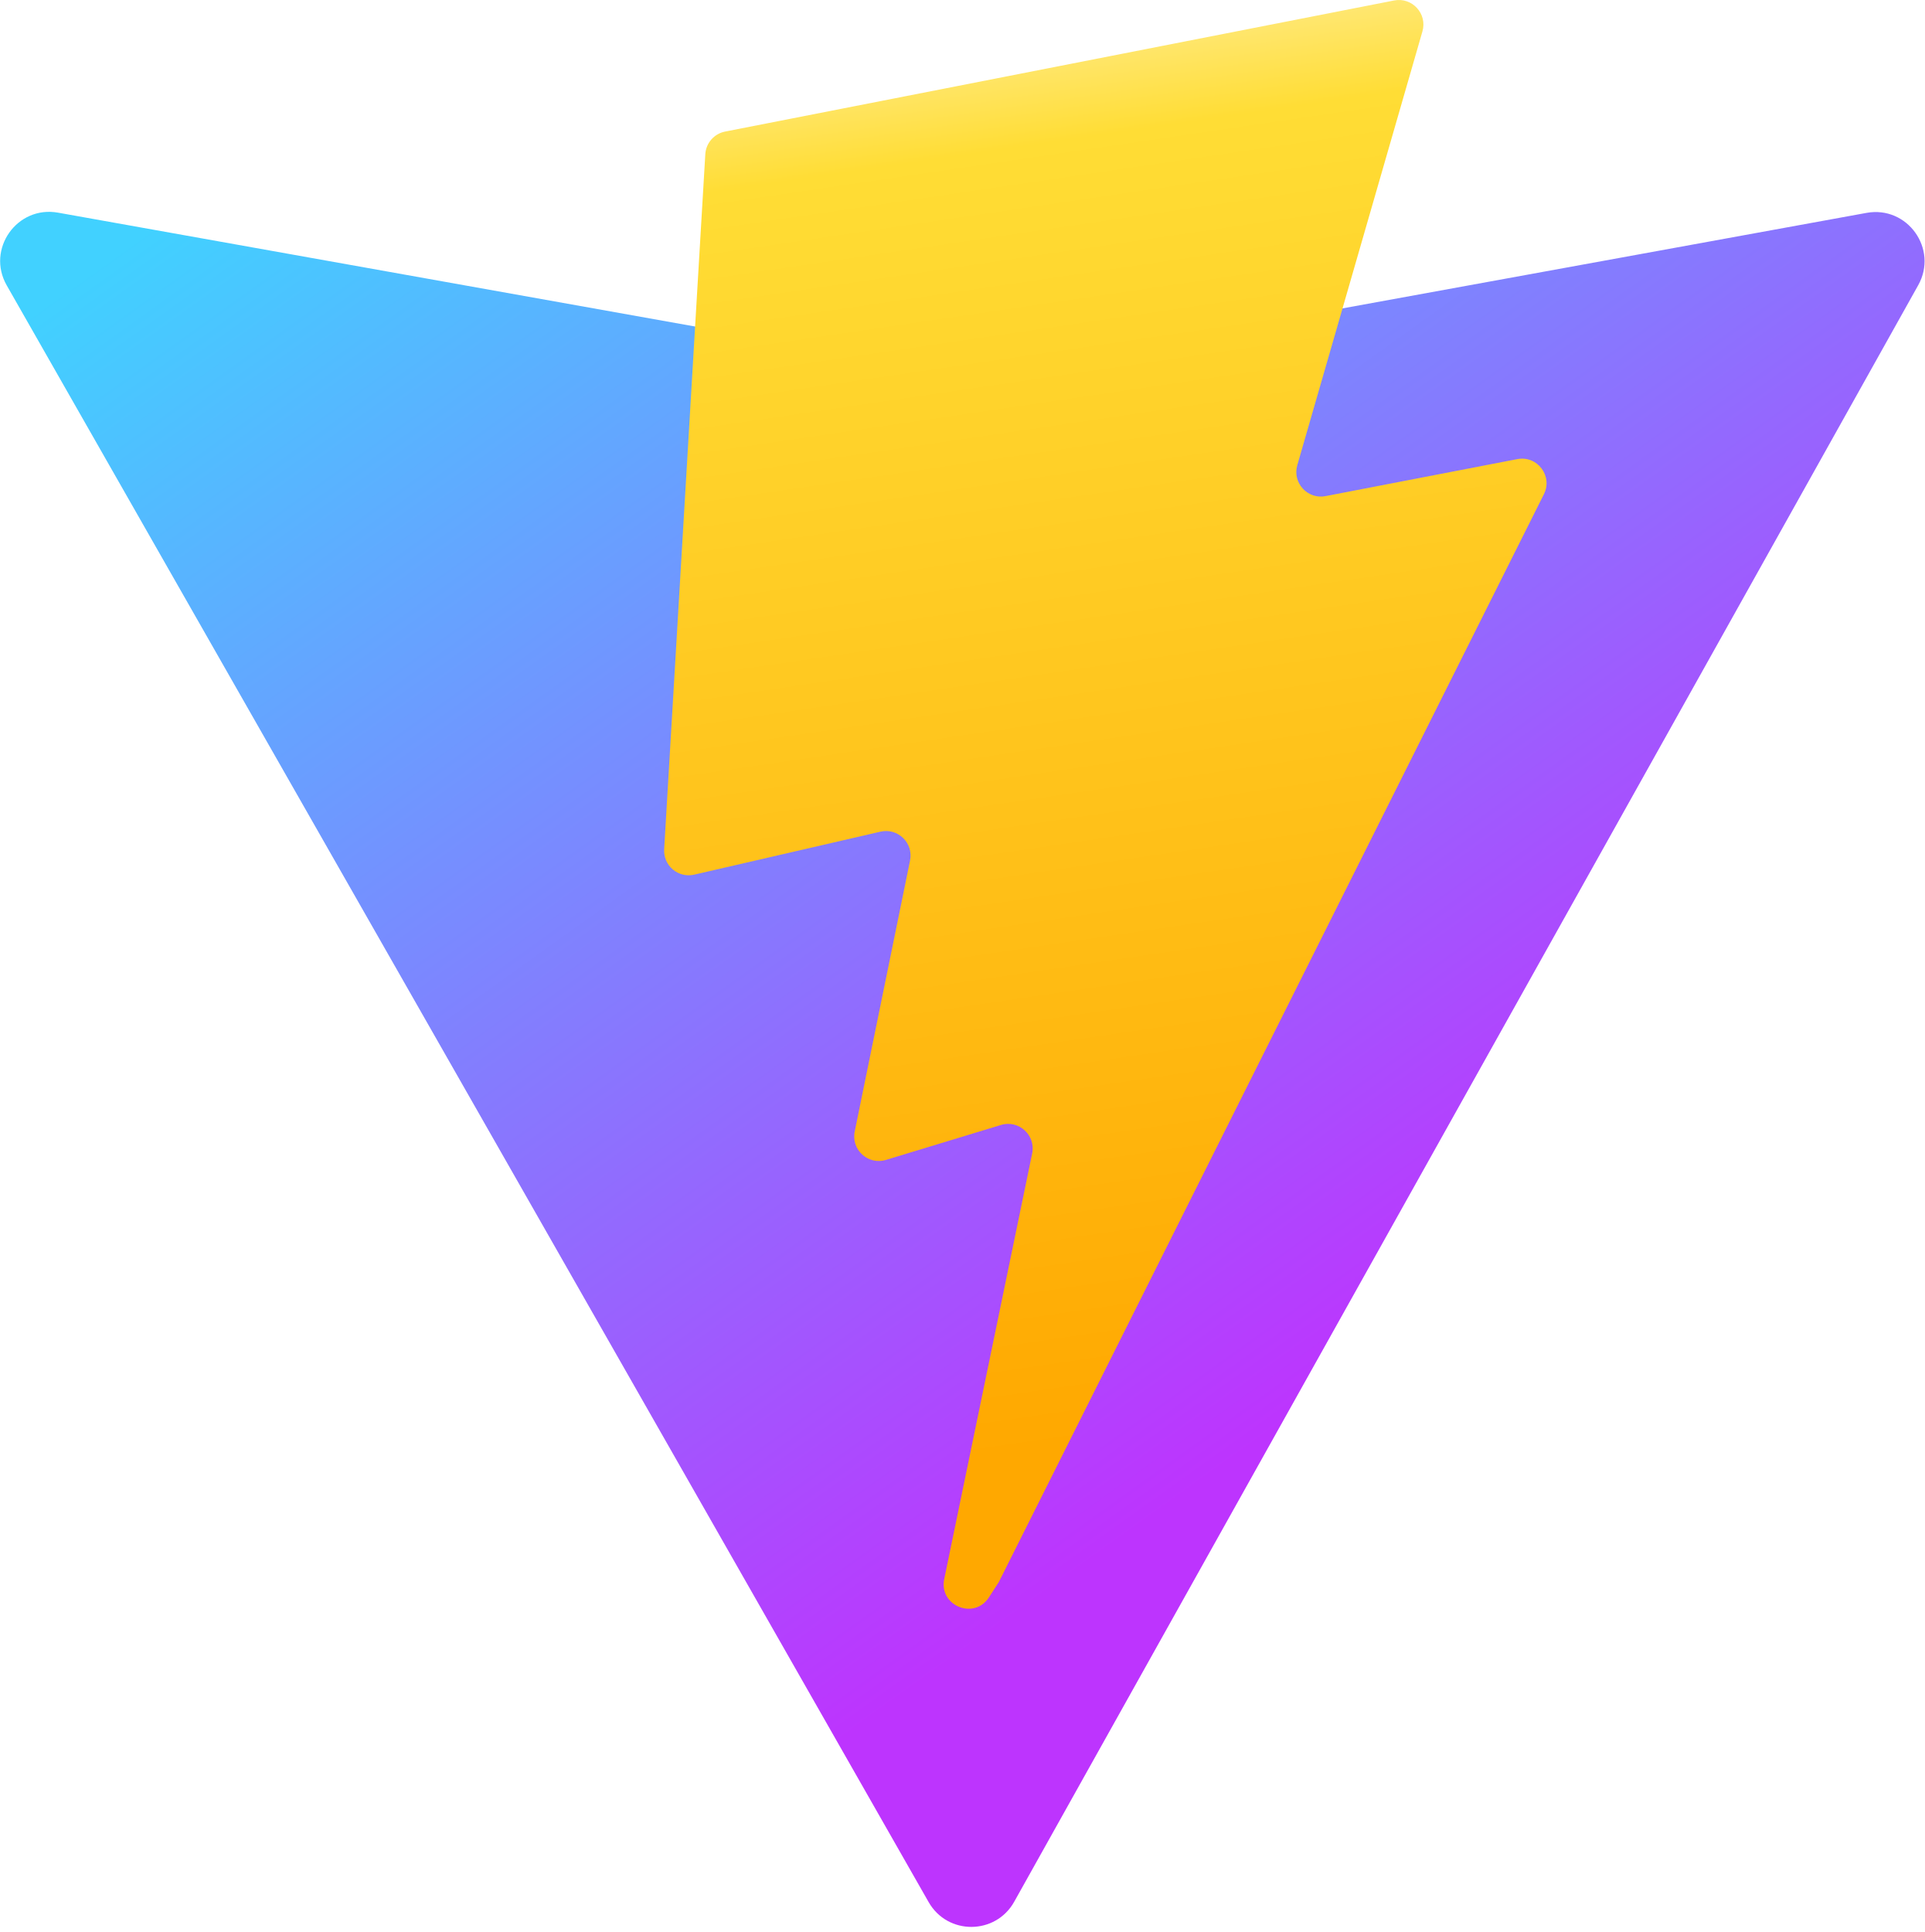
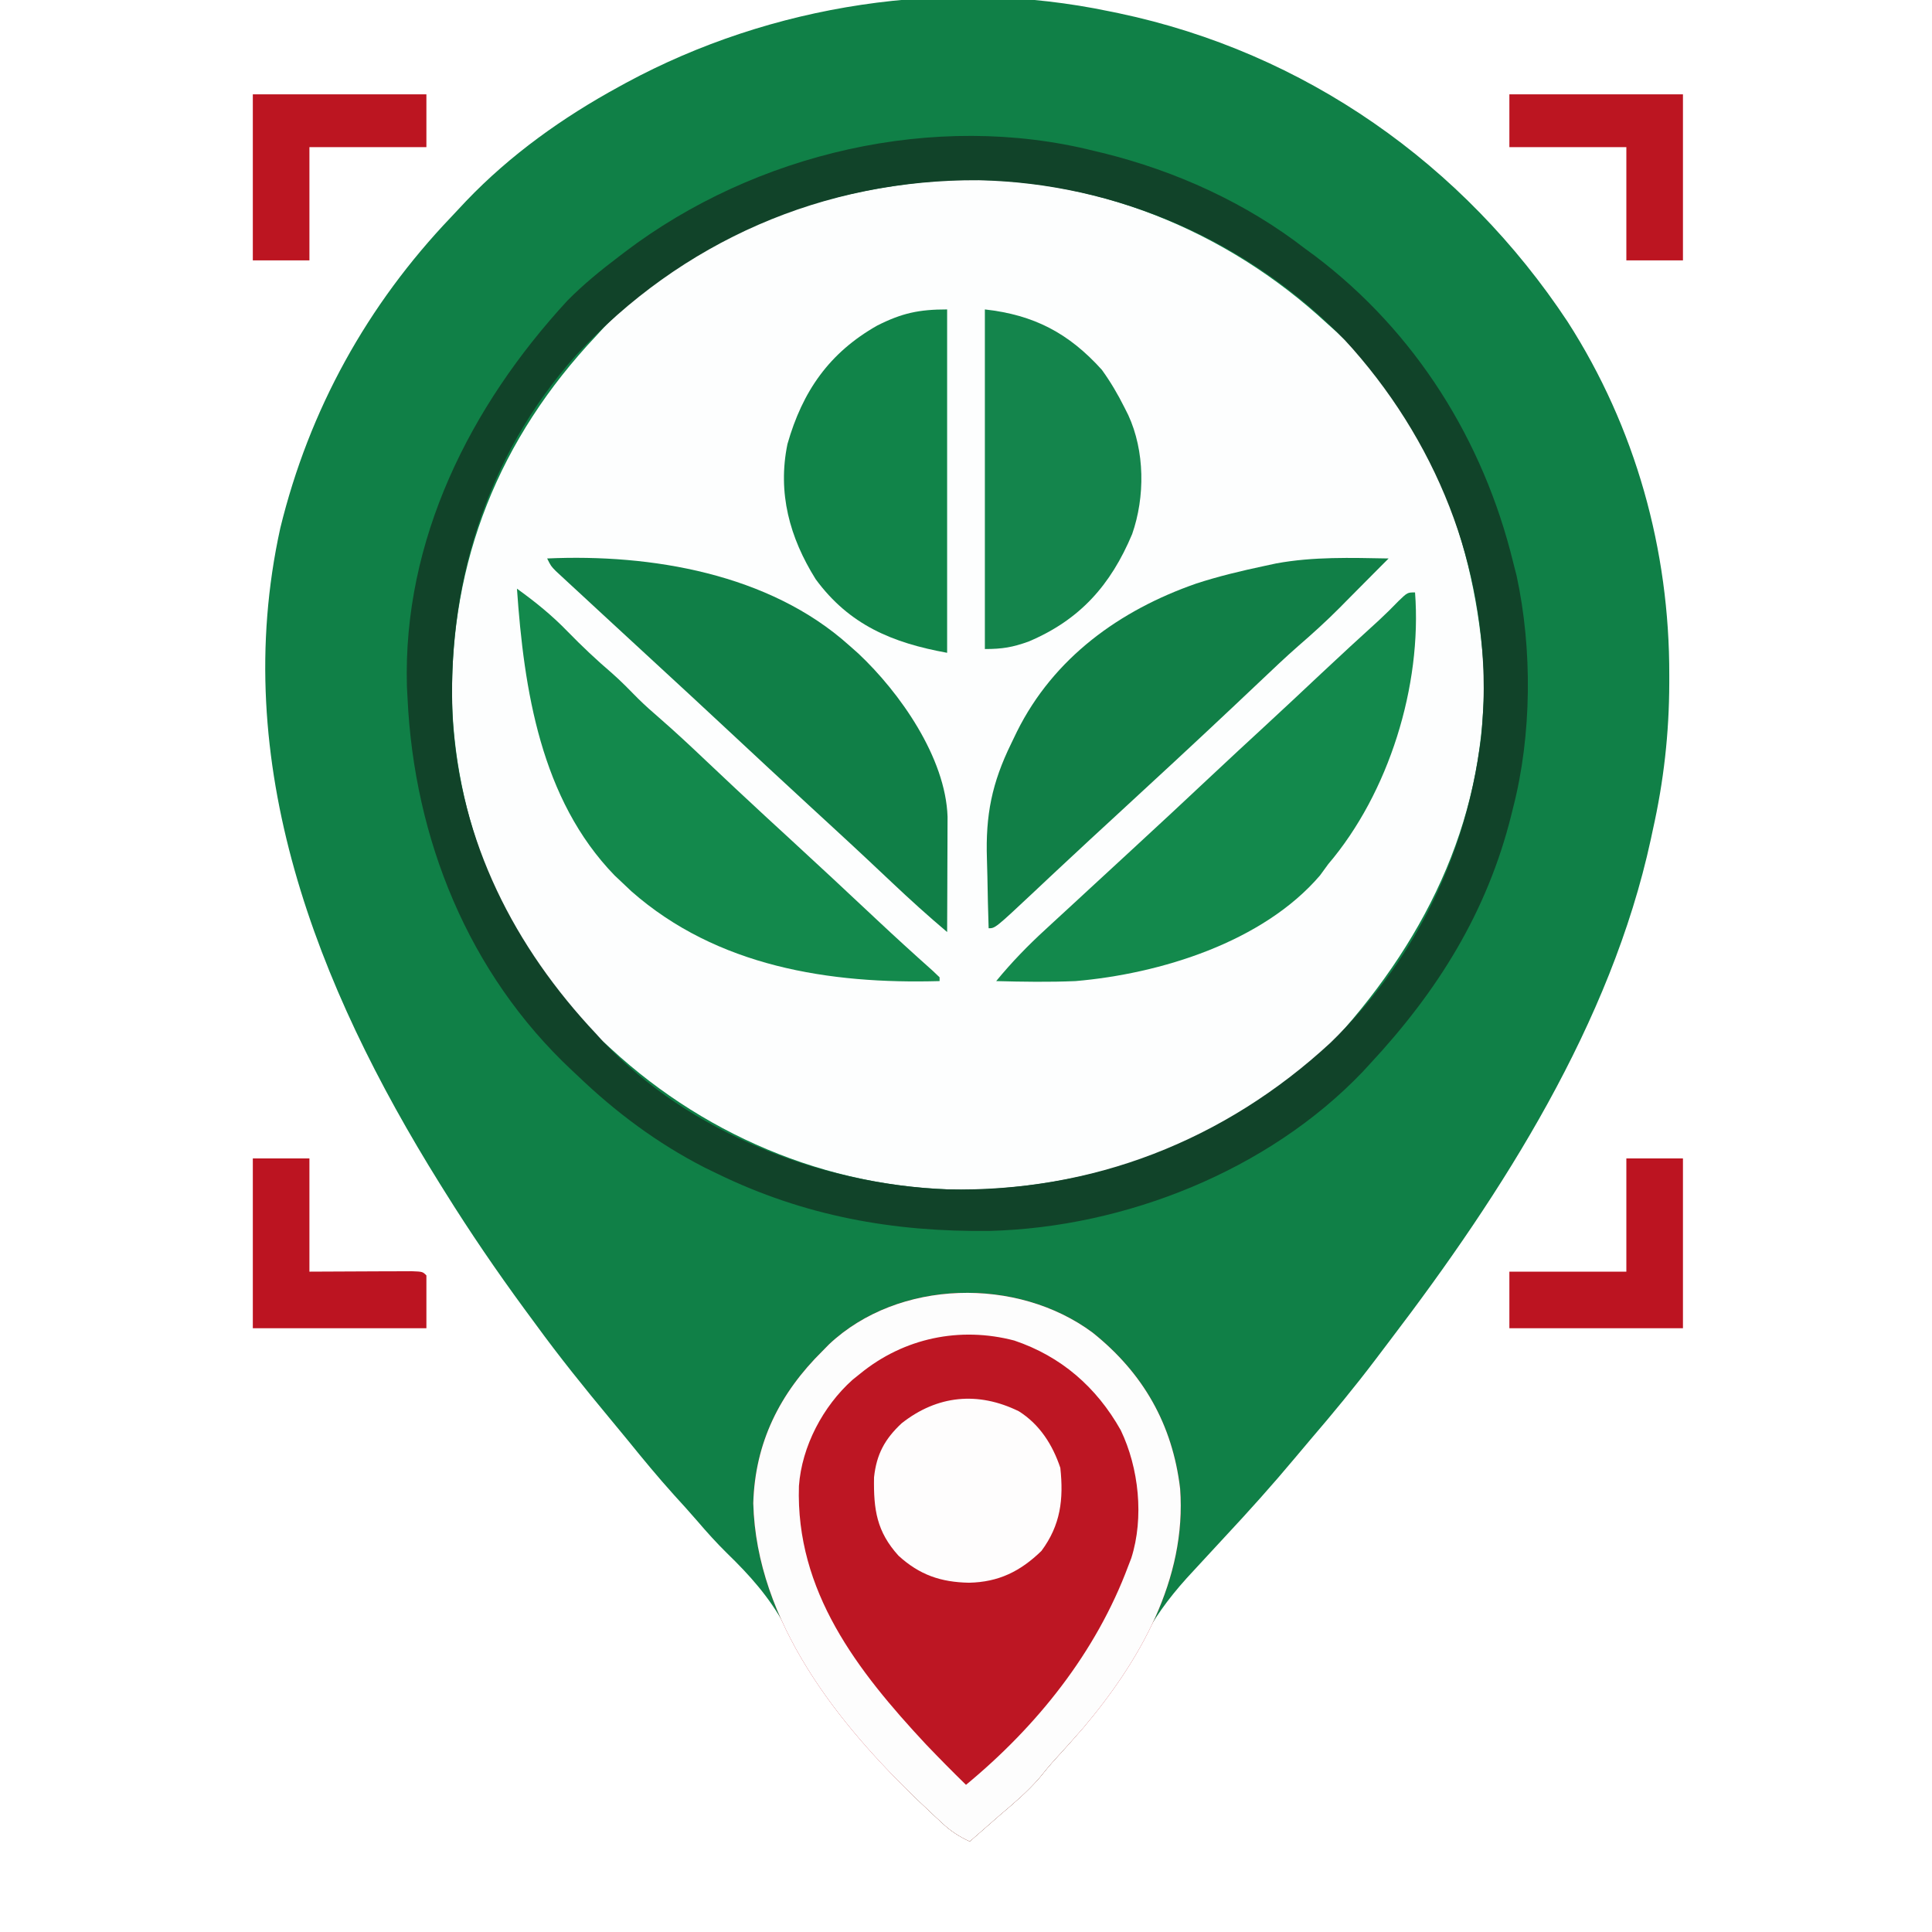
- <svg xmlns="http://www.w3.org/2000/svg" aria-hidden="true" role="img" class="iconify iconify--logos" width="31.88" height="32" preserveAspectRatio="xMidYMid meet" viewBox="0 0 256 257">
-   <defs>
-     <linearGradient id="IconifyId1813088fe1fbc01fb466" x1="-.828%" x2="57.636%" y1="7.652%" y2="78.411%">
-       <stop offset="0%" stop-color="#41D1FF" />
-       <stop offset="100%" stop-color="#BD34FE" />
-     </linearGradient>
-     <linearGradient id="IconifyId1813088fe1fbc01fb467" x1="43.376%" x2="50.316%" y1="2.242%" y2="89.03%">
-       <stop offset="0%" stop-color="#FFEA83" />
-       <stop offset="8.333%" stop-color="#FFDD35" />
-       <stop offset="100%" stop-color="#FFA800" />
-     </linearGradient>
-   </defs>
-   <path fill="url(#IconifyId1813088fe1fbc01fb466)" d="M255.153 37.938L134.897 252.976c-2.483 4.44-8.862 4.466-11.382.048L.875 37.958c-2.746-4.814 1.371-10.646 6.827-9.67l120.385 21.517a6.537 6.537 0 0 0 2.322-.004l117.867-21.483c5.438-.991 9.574 4.796 6.877 9.62Z" />
-   <path fill="url(#IconifyId1813088fe1fbc01fb467)" d="M185.432.063L96.44 17.501a3.268 3.268 0 0 0-2.634 3.014l-5.474 92.456a3.268 3.268 0 0 0 3.997 3.378l24.777-5.718c2.318-.535 4.413 1.507 3.936 3.838l-7.361 36.047c-.495 2.426 1.782 4.5 4.151 3.78l15.304-4.649c2.372-.72 4.652 1.36 4.15 3.788l-11.698 56.621c-.732 3.542 3.979 5.473 5.943 2.437l1.313-2.028l72.516-144.72c1.215-2.423-.88-5.186-3.54-4.672l-25.505 4.922c-2.396.462-4.435-1.77-3.759-4.114l16.646-57.705c.677-2.35-1.37-4.583-3.769-4.113Z" />
+ <svg xmlns="http://www.w3.org/2000/svg" version="1.1" width="512" height="512">
+   <path d="M0 0 C1.223 0.249 1.223 0.249 2.47 0.504 C51.778 10.876 93.782 40.467 121.438 82.264 C139.425 110.272 148.467 142.749 148.375 175.938 C148.375 176.649 148.375 177.361 148.374 178.094 C148.335 191.366 146.91 204.031 144 217 C143.829 217.804 143.657 218.609 143.481 219.438 C132.92 268.134 104.267 312.997 74.426 352.129 C73.08 353.894 71.743 355.665 70.406 357.438 C64.964 364.622 59.255 371.537 53.387 378.375 C52.007 379.991 50.642 381.618 49.281 383.25 C43.226 390.498 36.945 397.49 30.5 404.392 C28.009 407.063 25.534 409.749 23.062 412.438 C22.208 413.364 21.353 414.291 20.473 415.246 C15.464 420.824 11.779 425.937 8.312 432.562 C2.194 443.89 -5.309 453.388 -14.047 462.859 C-15.629 464.593 -17.109 466.347 -18.562 468.188 C-21.737 471.85 -25.311 474.87 -29 478 C-30.502 479.31 -32.002 480.623 -33.5 481.938 C-34.667 482.958 -35.833 483.979 -37 485 C-39.858 483.692 -42.022 482.267 -44.32 480.129 C-44.933 479.561 -45.545 478.992 -46.177 478.407 C-46.82 477.798 -47.463 477.19 -48.125 476.562 C-48.794 475.931 -49.464 475.299 -50.154 474.648 C-64.817 460.685 -76.442 445.439 -86.074 427.69 C-90.161 420.229 -95.264 414.511 -101.332 408.625 C-104.134 405.868 -106.715 403.003 -109.266 400.016 C-111.259 397.699 -113.316 395.446 -115.375 393.188 C-119.625 388.473 -123.648 383.605 -127.638 378.671 C-129.202 376.753 -130.781 374.848 -132.363 372.945 C-139.139 364.788 -145.756 356.576 -152 348 C-153.017 346.62 -154.034 345.24 -155.051 343.859 C-162.421 333.808 -169.406 323.577 -176 313 C-176.473 312.246 -176.945 311.491 -177.432 310.714 C-210.049 258.375 -233.405 199.228 -219.72 136.949 C-212.059 105.581 -196.669 77.766 -174.381 54.448 C-173.06 53.063 -171.756 51.661 -170.453 50.258 C-158.726 37.998 -144.86 28.11 -130 20 C-129.373 19.656 -128.746 19.313 -128.1 18.958 C-89.515 -1.905 -43.031 -9.014 0 0 Z " fill="#108047" transform="translate(294,3)" />
+   <path d="M0 0 C36.365 -2.023 71.88 11.515 98.958 35.465 C99.933 36.347 100.909 37.229 101.915 38.137 C102.715 38.854 103.516 39.571 104.34 40.309 C128.96 63.573 141.083 96.535 143.137 129.735 C144.084 167.568 128.742 199.832 103.899 227.372 C79.273 253.239 42.976 266.357 7.762 267.423 C-27.873 267.883 -62.021 254.153 -88.085 230.137 C-89.03 229.275 -89.975 228.412 -90.949 227.524 C-115.276 204.298 -129.233 171.74 -130.289 138.235 C-130.876 100.762 -117.79 68.373 -92.085 41.137 C-91.401 40.388 -90.716 39.639 -90.011 38.868 C-66.952 14.53 -32.846 2.161 0 0 Z " fill="#FDFEFE" transform="translate(250.0854,47.86279)" />
+   <path d="M0 0 C13.39 10.706 21.151 24.314 23.166 41.331 C24.937 65.347 12.432 87.071 -2.576 104.827 C-4.893 107.479 -7.235 110.098 -9.623 112.686 C-11.205 114.42 -12.686 116.174 -14.139 118.014 C-17.313 121.677 -20.887 124.697 -24.576 127.827 C-26.078 129.137 -27.578 130.449 -29.076 131.764 C-30.243 132.785 -31.41 133.806 -32.576 134.827 C-35.434 133.518 -37.598 132.094 -39.896 129.956 C-40.509 129.387 -41.122 128.819 -41.753 128.233 C-42.396 127.625 -43.039 127.016 -43.701 126.389 C-44.371 125.757 -45.04 125.126 -45.73 124.475 C-67.477 103.766 -89.124 76.587 -89.951 45.202 C-89.483 29.1 -82.935 16.025 -71.576 4.827 C-71.012 4.252 -70.447 3.677 -69.865 3.084 C-51.481 -14.224 -19.946 -14.848 0 0 Z " fill="#BD1623" transform="translate(289.5762,353.1733)" />
+   <path d="M0 0 C1.143 0.274 1.143 0.274 2.309 0.554 C21.637 5.323 40.249 13.77 56 26 C57.224 26.895 57.224 26.895 58.473 27.809 C85.138 47.97 103.105 76.685 111 109 C111.451 110.765 111.451 110.765 111.91 112.566 C116.118 131.963 115.959 154.785 111 174 C110.834 174.676 110.667 175.351 110.496 176.047 C104.077 201.766 90.96 222.723 73 242 C72.062 243.019 72.062 243.019 71.105 244.059 C46.09 270.233 8.191 285.261 -27.68 286.203 C-53.312 286.527 -76.873 282.271 -100 271 C-101.12 270.455 -102.24 269.909 -103.395 269.348 C-115.866 262.939 -126.903 254.701 -137 245 C-137.707 244.339 -137.707 244.339 -138.429 243.666 C-165.932 217.943 -180.243 182.265 -182 145 C-182.054 143.986 -182.108 142.971 -182.164 141.926 C-183.258 103.077 -165.396 67.589 -139.621 39.656 C-135.381 35.359 -130.806 31.643 -126 28 C-125.469 27.594 -124.938 27.188 -124.391 26.77 C-89.916 0.592 -42.391 -10.637 0 0 Z M-137.375 54.176 C-161.258 80.972 -171.82 115.515 -170 151 C-167.925 183.041 -153.732 210.932 -132 234 C-131.401 234.664 -130.801 235.328 -130.184 236.012 C-107.286 260.393 -71.838 273.964 -38.848 275.188 C-0.572 276.029 34.629 262.221 62.605 236.324 C84.099 215.462 97.661 188.594 102 159 C102.131 158.111 102.263 157.221 102.398 156.305 C102.696 153.865 102.877 151.454 103 149 C103.053 147.943 103.106 146.886 103.16 145.797 C104.053 109.925 90.43 76.265 66.312 50.031 C41.012 23.848 5.824 8.527 -30.592 7.765 C-71.786 7.488 -109.443 23.971 -137.375 54.176 Z " fill="#114329" transform="translate(290,40)" />
+   <path d="M0 0 C13.39 10.706 21.151 24.314 23.166 41.331 C24.937 65.347 12.432 87.071 -2.576 104.827 C-4.893 107.479 -7.235 110.098 -9.623 112.686 C-11.205 114.42 -12.686 116.174 -14.139 118.014 C-17.313 121.677 -20.887 124.697 -24.576 127.827 C-26.078 129.137 -27.578 130.449 -29.076 131.764 C-30.243 132.785 -31.41 133.806 -32.576 134.827 C-35.434 133.518 -37.598 132.094 -39.896 129.956 C-40.509 129.387 -41.122 128.819 -41.753 128.233 C-42.396 127.625 -43.039 127.016 -43.701 126.389 C-44.371 125.757 -45.04 125.126 -45.73 124.475 C-67.477 103.766 -89.124 76.587 -89.951 45.202 C-89.483 29.1 -82.935 16.025 -71.576 4.827 C-71.012 4.252 -70.447 3.677 -69.865 3.084 C-51.481 -14.224 -19.946 -14.848 0 0 Z M-61.576 10.827 C-62.607 11.654 -62.607 11.654 -63.658 12.499 C-71.473 19.491 -77.095 30.136 -77.85 40.627 C-78.749 68.509 -62.373 89.605 -44.17 109.116 C-40.697 112.746 -37.175 116.321 -33.576 119.827 C-14.797 104.314 0.876 84.775 9.424 61.827 C9.691 61.136 9.957 60.445 10.232 59.733 C13.645 49.001 12.229 35.807 7.424 25.827 C1.011 14.43 -8.374 6.269 -20.787 2.081 C-35.219 -1.697 -50.026 1.41 -61.576 10.827 Z " fill="#FDFDFD" transform="translate(289.5762,353.1733)" />
+   <path d="M0 0 C4.877 3.513 9.316 7.096 13.5 11.438 C17.246 15.277 21.092 18.907 25.172 22.391 C27.608 24.535 29.855 26.842 32.127 29.158 C33.931 30.932 35.789 32.59 37.707 34.238 C41.972 37.947 46.088 41.797 50.188 45.688 C55.352 50.568 60.524 55.436 65.75 60.25 C66.273 60.731 66.795 61.213 67.333 61.708 C68.888 63.14 70.444 64.57 72 66 C79.761 73.139 87.483 80.317 95.163 87.543 C100.1 92.179 105.1 96.736 110.156 101.242 C110.765 101.822 111.373 102.402 112 103 C112 103.33 112 103.66 112 104 C82.804 104.831 53.023 100.162 30.348 80.223 C29.186 79.122 29.186 79.122 28 78 C26.946 77.008 26.946 77.008 25.871 75.996 C6.3 55.812 1.856 26.79 0 0 Z " fill="#13894C" transform="translate(137,156)" />
+   <path d="M0 0 C1.879 24.742 -6.949 53.162 -23 72 C-23.722 72.99 -24.444 73.98 -25.188 75 C-40.331 92.683 -67.54 101.081 -90 103 C-97.002 103.296 -103.997 103.186 -111 103 C-106.948 98.066 -102.645 93.62 -97.938 89.312 C-97.284 88.709 -96.631 88.105 -95.958 87.483 C-93.975 85.652 -91.987 83.826 -90 82 C-88.863 80.95 -87.726 79.899 -86.59 78.848 C-82.876 75.412 -79.155 71.983 -75.432 68.557 C-68.233 61.932 -61.074 55.266 -53.942 48.567 C-49.296 44.206 -44.625 39.875 -39.936 35.561 C-34.891 30.913 -29.893 26.216 -24.895 21.518 C-19.822 16.755 -14.703 12.045 -9.551 7.367 C-7.749 5.695 -6 3.964 -4.293 2.195 C-2 0 -2 0 0 0 Z " fill="#13894C" transform="translate(375,157)" />
+   <path d="M0 0 C27.507 -1.25 58.859 4.019 80 23 C80.81 23.717 81.619 24.433 82.453 25.172 C93.486 35.528 105.6 52.789 106.114 68.462 C106.113 69.885 106.108 71.308 106.098 72.73 C106.096 73.481 106.095 74.231 106.093 75.004 C106.088 77.399 106.075 79.793 106.062 82.188 C106.057 83.812 106.053 85.436 106.049 87.061 C106.038 91.04 106.021 95.02 106 99 C100.984 94.762 96.145 90.387 91.375 85.875 C89.96 84.543 88.545 83.211 87.129 81.879 C86.432 81.223 85.734 80.567 85.016 79.891 C82.129 77.183 79.224 74.495 76.312 71.812 C75.787 71.328 75.261 70.844 74.72 70.345 C73.147 68.896 71.573 67.448 70 66 C62.505 59.098 55.035 52.172 47.591 45.216 C41.418 39.45 35.212 33.722 29 28 C25.254 24.55 21.511 21.097 17.772 17.639 C16.511 16.472 15.248 15.307 13.985 14.143 C11.904 12.223 9.827 10.299 7.75 8.375 C7.093 7.771 6.437 7.166 5.76 6.543 C5.154 5.98 4.547 5.416 3.922 4.836 C3.381 4.336 2.841 3.837 2.284 3.322 C1 2 1 2 0 0 Z " fill="#107F47" transform="translate(145,148)" />
+   <path d="M0 0 C-0.695 0.694 -1.39 1.387 -2.105 2.102 C-4.094 4.09 -6.075 6.085 -8.051 8.086 C-9.138 9.182 -10.225 10.279 -11.312 11.375 C-11.843 11.914 -12.373 12.453 -12.92 13.008 C-16.465 16.575 -20.15 19.916 -23.953 23.205 C-27.407 26.234 -30.729 29.402 -34.062 32.562 C-35.558 33.976 -37.054 35.388 -38.551 36.801 C-39.295 37.504 -40.04 38.207 -40.807 38.932 C-51.327 48.852 -61.949 58.663 -72.584 68.459 C-74.181 69.931 -75.778 71.403 -77.375 72.875 C-77.901 73.36 -78.427 73.845 -78.969 74.344 C-81.971 77.115 -84.962 79.897 -87.941 82.691 C-88.607 83.315 -89.272 83.938 -89.958 84.581 C-91.24 85.783 -92.521 86.987 -93.8 88.193 C-104.258 98 -104.258 98 -106 98 C-106.151 93.433 -106.258 88.867 -106.33 84.298 C-106.359 82.751 -106.4 81.204 -106.453 79.658 C-106.839 68.011 -105.156 59.522 -100 49 C-99.253 47.45 -99.253 47.45 -98.49 45.868 C-88.753 26.301 -71.231 13.692 -50.963 6.641 C-45.062 4.715 -39.068 3.291 -33 2 C-31.946 1.773 -30.891 1.546 -29.805 1.312 C-19.932 -0.505 -9.996 -0.179 0 0 Z " fill="#117F47" transform="translate(368,148)" />
+   <path d="M0 0 C0 30.03 0 60.06 0 91 C-14.462 88.371 -25.924 83.65 -34.848 71.48 C-41.745 60.448 -44.982 48.625 -42.316 35.68 C-38.328 21.68 -31.248 11.495 -18.551 4.289 C-11.994 0.975 -7.48 0 0 0 Z " fill="#118449" transform="translate(251,82)" />
+   <path d="M0 0 C12.984 1.443 22.215 6.26 31 16 C33.314 19.2 35.231 22.473 37 26 C37.491 26.978 37.491 26.978 37.992 27.977 C42.408 37.524 42.477 49.671 39.035 59.531 C33.375 73.031 25.183 82.296 11.539 88.035 C7.319 89.542 4.626 90 0 90 C0 60.3 0 30.6 0 0 Z " fill="#14854C" transform="translate(261,82)" />
+   <path d="M0 0 C5.508 3.459 8.964 8.893 11 15 C11.89 23.351 11.077 30.141 6 37 C0.414 42.428 -5.346 45.275 -13.188 45.438 C-20.671 45.302 -26.316 43.362 -31.879 38.285 C-37.677 31.9 -38.522 26.024 -38.371 17.516 C-37.727 11.418 -35.52 7.353 -31.062 3.191 C-21.635 -4.254 -10.84 -5.325 0 0 Z " fill="#FEFDFD" transform="translate(270,374)" />
+   <path d="M0 0 C4.95 0 9.9 0 15 0 C15 14.85 15 29.7 15 45 C-0.18 45 -15.36 45 -31 45 C-31 40.05 -31 35.1 -31 30 C-20.77 30 -10.54 30 0 30 C0 20.1 0 10.2 0 0 Z " fill="#BC1421" transform="translate(431,307)" />
+   <path d="M0 0 C4.95 0 9.9 0 15 0 C15 9.9 15 19.8 15 30 C24.828 29.96 24.828 29.96 34.656 29.91 C36.48 29.906 36.48 29.906 38.34 29.902 C39.591 29.897 40.843 29.892 42.133 29.886 C45 30 45 30 46 31 C46 35.62 46 40.24 46 45 C30.82 45 15.64 45 0 45 C0 30.15 0 15.3 0 0 Z " fill="#BC1421" transform="translate(67,307)" />
+   <path d="M0 0 C15.18 0 30.36 0 46 0 C46 14.52 46 29.04 46 44 C41.05 44 36.1 44 31 44 C31 34.1 31 24.2 31 14 C20.77 14 10.54 14 0 14 C0 9.38 0 4.76 0 0 Z " fill="#BC1521" transform="translate(400,25)" />
+   <path d="M0 0 C15.18 0 30.36 0 46 0 C46 4.62 46 9.24 46 14 C35.77 14 25.54 14 15 14 C15 23.9 15 33.8 15 44 C10.05 44 5.1 44 0 44 C0 29.48 0 14.96 0 0 Z " fill="#BC1521" transform="translate(67,25)" />
</svg>
